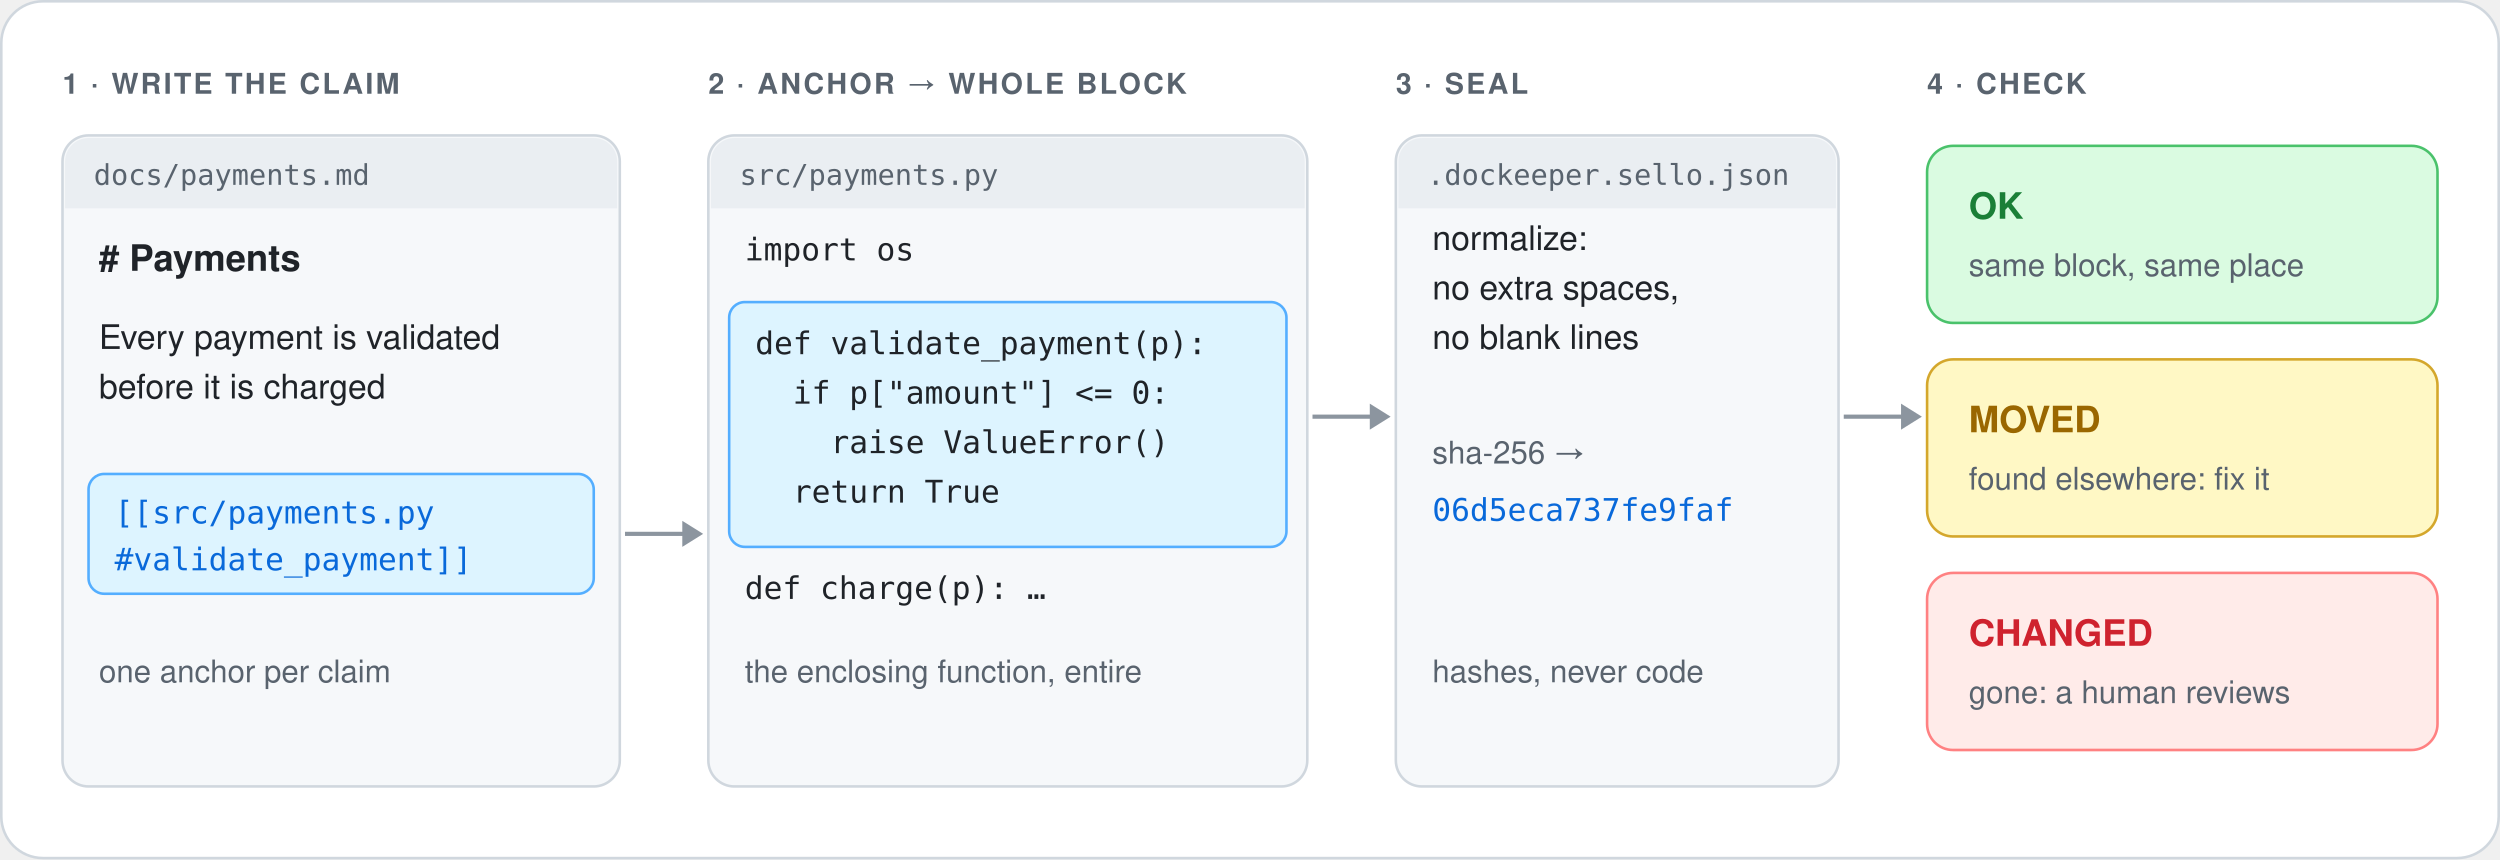
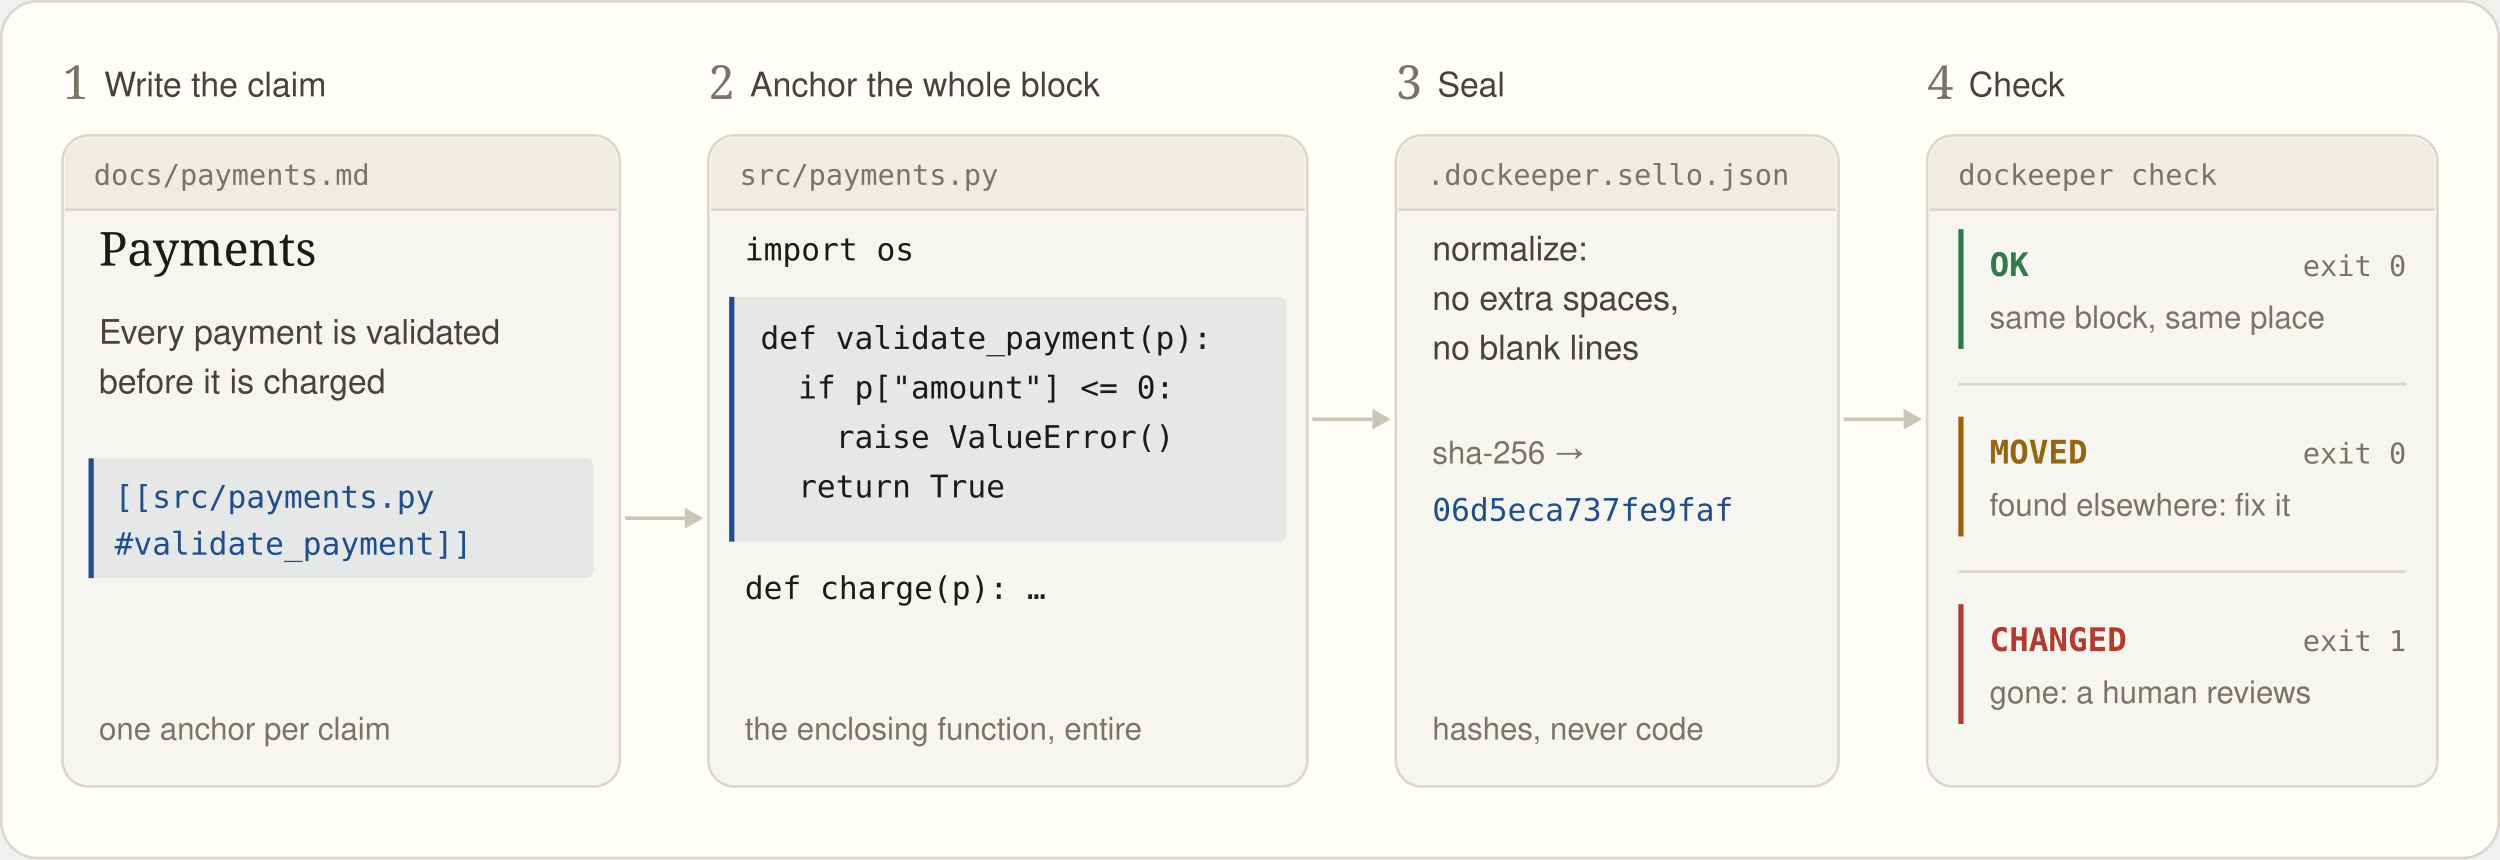
<svg xmlns="http://www.w3.org/2000/svg" viewBox="0 0 960 330" width="960" height="330" role="img" aria-label="How DocKeeper works: a claim in your docs is anchored to a code block, the block is fingerprinted, and check reports OK, MOVED or CHANGED">
  <style>
-   .bg { fill: #ffffff; stroke: #d0d7de; }
-   .card { fill: #f6f8fa; stroke: #d0d7de; }
-   .bar { fill: #eaeef2; }
-   .t { fill: #1f2328; font: 500 13px ui-sans-serif, -apple-system, "Segoe UI", Helvetica, Arial, sans-serif; }
-   .tb { fill: #1f2328; font: 650 14px ui-sans-serif, -apple-system, "Segoe UI", Helvetica, Arial, sans-serif; }
-   .muted { fill: #59636e; font: 500 12px ui-sans-serif, -apple-system, "Segoe UI", Helvetica, Arial, sans-serif; }
-   .step { fill: #59636e; font: 650 11px ui-sans-serif, -apple-system, "Segoe UI", Helvetica, Arial, sans-serif; letter-spacing: .08em; }
-   .m { fill: #1f2328; font: 12px ui-monospace, SFMono-Regular, Menlo, Consolas, monospace; }
-   .ms { fill: #59636e; font: 11px ui-monospace, SFMono-Regular, Menlo, Consolas, monospace; }
-   .acc { fill: #0969da; }
-   .hl { fill: #ddf4ff; stroke: #54aeff; }
-   .arrow { stroke: #8c959f; stroke-width: 1.6; fill: none; }
-   .head { fill: #8c959f; }
-   .ok { fill: #1a7f37; } .okbg { fill: #dafbe1; stroke: #4ac26b; }
-   .mv { fill: #9a6700; } .mvbg { fill: #fff8c5; stroke: #d4a72c; }
-   .ch { fill: #cf222e; } .chbg { fill: #ffebe9; stroke: #ff8182; }
+   .bg { fill: #fffdf8; stroke: #dcd7cb; }
+   .card { fill: #f7f5f0; stroke: #dcd7cb; }
+   .bar { fill: #efece4; }
+   .rule { stroke: #dcd7cb; stroke-width: 1; }
+   .t { fill: #47433b; font: 400 13px "Geist", "Geist Variable", ui-sans-serif, -apple-system, "Segoe UI", Helvetica, Arial, sans-serif; }
+   .tb { fill: #1d1b17; font: 500 18px "Newsreader", "Iowan Old Style", Georgia, serif; }
+   .muted { fill: #7a7468; font: 400 12px "Geist", "Geist Variable", ui-sans-serif, -apple-system, "Segoe UI", Helvetica, Arial, sans-serif; }
+   .num { fill: #7a7468; font: 400 18px "Newsreader", "Iowan Old Style", Georgia, serif; }
+   .step { fill: #47433b; font: 500 13px "Geist", "Geist Variable", ui-sans-serif, -apple-system, "Segoe UI", Helvetica, Arial, sans-serif; }
+   .m { fill: #1d1b17; font: 12px "Geist Mono", "Geist Mono Variable", ui-monospace, SFMono-Regular, Menlo, Consolas, monospace; }
+   .ms { fill: #7a7468; font: 11px "Geist Mono", "Geist Mono Variable", ui-monospace, SFMono-Regular, Menlo, Consolas, monospace; }
+   .vc { font: 600 12.5px "Geist Mono", "Geist Mono Variable", ui-monospace, SFMono-Regular, Menlo, Consolas, monospace; }
+   .acc { fill: #1f4e8c; }
+   .hl { fill: #1f4e8c; fill-opacity: .08; }
+   .arrow { stroke: #cbc5b6; stroke-width: 1.4; fill: none; }
+   .head { fill: #cbc5b6; }
+   .ok { fill: #2f7a4b; } .mv { fill: #956510; } .ch { fill: #b23a2e; }
  @media (prefers-color-scheme: dark) {
-     .bg { fill: #0d1117; stroke: #30363d; }
-     .card { fill: #161b22; stroke: #30363d; }
-     .bar { fill: #21262d; }
-     .t, .tb, .m { fill: #e6edf3; }
-     .muted, .step, .ms { fill: #9198a1; }
-     .acc { fill: #4493f8; }
-     .hl { fill: #0c2d6b; stroke: #1f6feb; }
-     .arrow { stroke: #6e7681; } .head { fill: #6e7681; }
-     .ok { fill: #3fb950; } .okbg { fill: #0f2e1a; stroke: #238636; }
-     .mv { fill: #d29922; } .mvbg { fill: #2e2510; stroke: #9e6a03; }
-     .ch { fill: #f85149; } .chbg { fill: #3a1418; stroke: #da3633; }
+     .bg { fill: #1d1c19; stroke: #2f2c27; }
+     .card { fill: #151412; stroke: #2f2c27; }
+     .bar { fill: #1b1a17; }
+     .rule { stroke: #2f2c27; }
+     .tb, .m { fill: #ece8df; }
+     .t, .step { fill: #c4bfb3; }
+     .muted, .ms, .num { fill: #918b7e; }
+     .acc { fill: #8fb3e8; }
+     .hl { fill: #8fb3e8; fill-opacity: .1; }
+     .arrow { stroke: #403c35; } .head { fill: #403c35; }
+     .ok { fill: #6cc08b; } .mv { fill: #d9a64a; } .ch { fill: #e57565; }
  }
</style>
-   <rect class="bg" x="0.5" y="0.5" width="959" height="329" rx="16" />
-   <text class="step" x="24" y="36">1 · WRITE THE CLAIM</text>
-   <text class="step" x="272" y="36">2 · ANCHOR → WHOLE BLOCK</text>
-   <text class="step" x="536" y="36">3 · SEAL</text>
-   <text class="step" x="740" y="36">4 · CHECK</text>
+   <rect class="bg" x="0.5" y="0.5" width="959" height="329" rx="14" />
+   <text class="num" x="24" y="38">1</text>
+   <text class="step" x="40" y="37">Write the claim</text>
+   <text class="num" x="272" y="38">2</text>
+   <text class="step" x="288" y="37">Anchor the whole block</text>
+   <text class="num" x="536" y="38">3</text>
+   <text class="step" x="552" y="37">Seal</text>
+   <text class="num" x="740" y="38">4</text>
+   <text class="step" x="756" y="37">Check</text>
  <rect class="card" x="24" y="52" width="214" height="250" rx="10" />
  <path class="bar" d="M25 80 V62 a9 9 0 0 1 9 -9 H228 a9 9 0 0 1 9 9 V80 z" />
+   <path class="rule" d="M25 80.5 H237" />
  <text class="ms" x="36" y="71">docs/payments.md</text>
-   <text class="tb" x="38" y="104" xml:space="preserve"># Payments</text>
-   <text class="t" x="38" y="134" xml:space="preserve">Every payment is validated</text>
-   <text class="t" x="38" y="153" xml:space="preserve">before it is charged</text>
-   <rect class="hl" x="34" y="182" width="194" height="46" rx="6" />
-   <text class="m acc" x="44" y="201" xml:space="preserve">[[src/payments.py</text>
-   <text class="m acc" x="44" y="219" xml:space="preserve">#validate_payment]]</text>
-   <text class="muted" x="38" y="262" xml:space="preserve">one anchor per claim</text>
+   <text class="tb" x="38" y="102" xml:space="preserve">Payments</text>
+   <text class="t" x="38" y="132" xml:space="preserve">Every payment is validated</text>
+   <text class="t" x="38" y="151" xml:space="preserve">before it is charged</text>
+   <rect class="hl" x="34" y="176" width="194" height="46" rx="3" />
+   <rect class="acc" x="34" y="176" width="2" height="46" />
+   <text class="m acc" x="44" y="195" xml:space="preserve">[[src/payments.py</text>
+   <text class="m acc" x="44" y="213" xml:space="preserve">#validate_payment]]</text>
+   <text class="muted" x="38" y="284" xml:space="preserve">one anchor per claim</text>
  <rect class="card" x="272" y="52" width="230" height="250" rx="10" />
  <path class="bar" d="M273 80 V62 a9 9 0 0 1 9 -9 H492 a9 9 0 0 1 9 9 V80 z" />
+   <path class="rule" d="M273 80.5 H501" />
  <text class="ms" x="284" y="71">src/payments.py</text>
  <text class="m" x="286" y="100" xml:space="preserve">import os</text>
-   <rect class="hl" x="280" y="116" width="214" height="94" rx="6" />
-   <text class="m" x="290" y="136" xml:space="preserve">def validate_payment(p):</text>
-   <text class="m" x="290" y="155" xml:space="preserve">  if p["amount"] &lt;= 0:</text>
-   <text class="m" x="290" y="174" xml:space="preserve">    raise ValueError()</text>
-   <text class="m" x="290" y="193" xml:space="preserve">  return True</text>
+   <rect class="hl" x="280" y="114" width="214" height="94" rx="3" />
+   <rect class="acc" x="280" y="114" width="2" height="94" />
+   <text class="m" x="292" y="134" xml:space="preserve">def validate_payment(p):</text>
+   <text class="m" x="292" y="153" xml:space="preserve">  if p["amount"] &lt;= 0:</text>
+   <text class="m" x="292" y="172" xml:space="preserve">    raise ValueError()</text>
+   <text class="m" x="292" y="191" xml:space="preserve">  return True</text>
  <text class="m" x="286" y="230" xml:space="preserve">def charge(p): …</text>
-   <text class="muted" x="286" y="262" xml:space="preserve">the enclosing function, entire</text>
+   <text class="muted" x="286" y="284" xml:space="preserve">the enclosing function, entire</text>
  <rect class="card" x="536" y="52" width="170" height="250" rx="10" />
  <path class="bar" d="M537 80 V62 a9 9 0 0 1 9 -9 H696 a9 9 0 0 1 9 9 V80 z" />
+   <path class="rule" d="M537 80.5 H705" />
  <text class="ms" x="548" y="71">.dockeeper.sello.json</text>
-   <text class="t" x="550" y="96" xml:space="preserve">normalize:</text>
-   <text class="t" x="550" y="115" xml:space="preserve">no extra spaces,</text>
-   <text class="t" x="550" y="134" xml:space="preserve">no blank lines</text>
+   <text class="t" x="550" y="100" xml:space="preserve">normalize:</text>
+   <text class="t" x="550" y="119" xml:space="preserve">no extra spaces,</text>
+   <text class="t" x="550" y="138" xml:space="preserve">no blank lines</text>
  <text class="muted" x="550" y="178" xml:space="preserve">sha-256 →</text>
  <text class="m acc" x="550" y="200" xml:space="preserve">06d5eca737fe9faf</text>
-   <text class="muted" x="550" y="262" xml:space="preserve">hashes, never code</text>
-   <rect class="okbg" x="740" y="56" width="196" height="68" rx="10" />
-   <text class="tb ok" x="756" y="84">OK</text>
-   <text class="muted" x="756" y="106" xml:space="preserve">same block, same place</text>
-   <rect class="mvbg" x="740" y="138" width="196" height="68" rx="10" />
-   <text class="tb mv" x="756" y="166">MOVED</text>
-   <text class="muted" x="756" y="188" xml:space="preserve">found elsewhere: fix it</text>
-   <rect class="chbg" x="740" y="220" width="196" height="68" rx="10" />
-   <text class="tb ch" x="756" y="248">CHANGED</text>
-   <text class="muted" x="756" y="270" xml:space="preserve">gone: a human reviews</text>
-   <path class="arrow" d="M240 205 H263" />
-   <path class="head" d="M270 205 l-8 -5 v10 z" />
-   <path class="arrow" d="M504 160 H527" />
-   <path class="head" d="M534 160 l-8 -5 v10 z" />
-   <path class="arrow" d="M708 160 H731" />
-   <path class="head" d="M738 160 l-8 -5 v10 z" />
+   <text class="muted" x="550" y="284" xml:space="preserve">hashes, never code</text>
+   <rect class="card" x="740" y="52" width="196" height="250" rx="10" />
+   <path class="bar" d="M741 80 V62 a9 9 0 0 1 9 -9 H926 a9 9 0 0 1 9 9 V80 z" />
+   <path class="rule" d="M741 80.5 H935" />
+   <text class="ms" x="752" y="71">dockeeper check</text>
+   <rect class="ok" x="752" y="88" width="2" height="46" />
+   <text class="vc ok" x="764" y="106">OK</text>
+   <text class="ms" x="924" y="106" text-anchor="end">exit 0</text>
+   <text class="muted" x="764" y="126" xml:space="preserve">same block, same place</text>
+   <path class="rule" d="M752 147.5 H924" />
+   <rect class="mv" x="752" y="160" width="2" height="46" />
+   <text class="vc mv" x="764" y="178">MOVED</text>
+   <text class="ms" x="924" y="178" text-anchor="end">exit 0</text>
+   <text class="muted" x="764" y="198" xml:space="preserve">found elsewhere: fix it</text>
+   <path class="rule" d="M752 219.5 H924" />
+   <rect class="ch" x="752" y="232" width="2" height="46" />
+   <text class="vc ch" x="764" y="250">CHANGED</text>
+   <text class="ms" x="924" y="250" text-anchor="end">exit 1</text>
+   <text class="muted" x="764" y="270" xml:space="preserve">gone: a human reviews</text>
+   <path class="arrow" d="M240 199 H263" />
+   <path class="head" d="M270 199 l-7 -4 v8 z" />
+   <path class="arrow" d="M504 161 H527" />
+   <path class="head" d="M534 161 l-7 -4 v8 z" />
+   <path class="arrow" d="M708 161 H731" />
+   <path class="head" d="M738 161 l-7 -4 v8 z" />
</svg>
